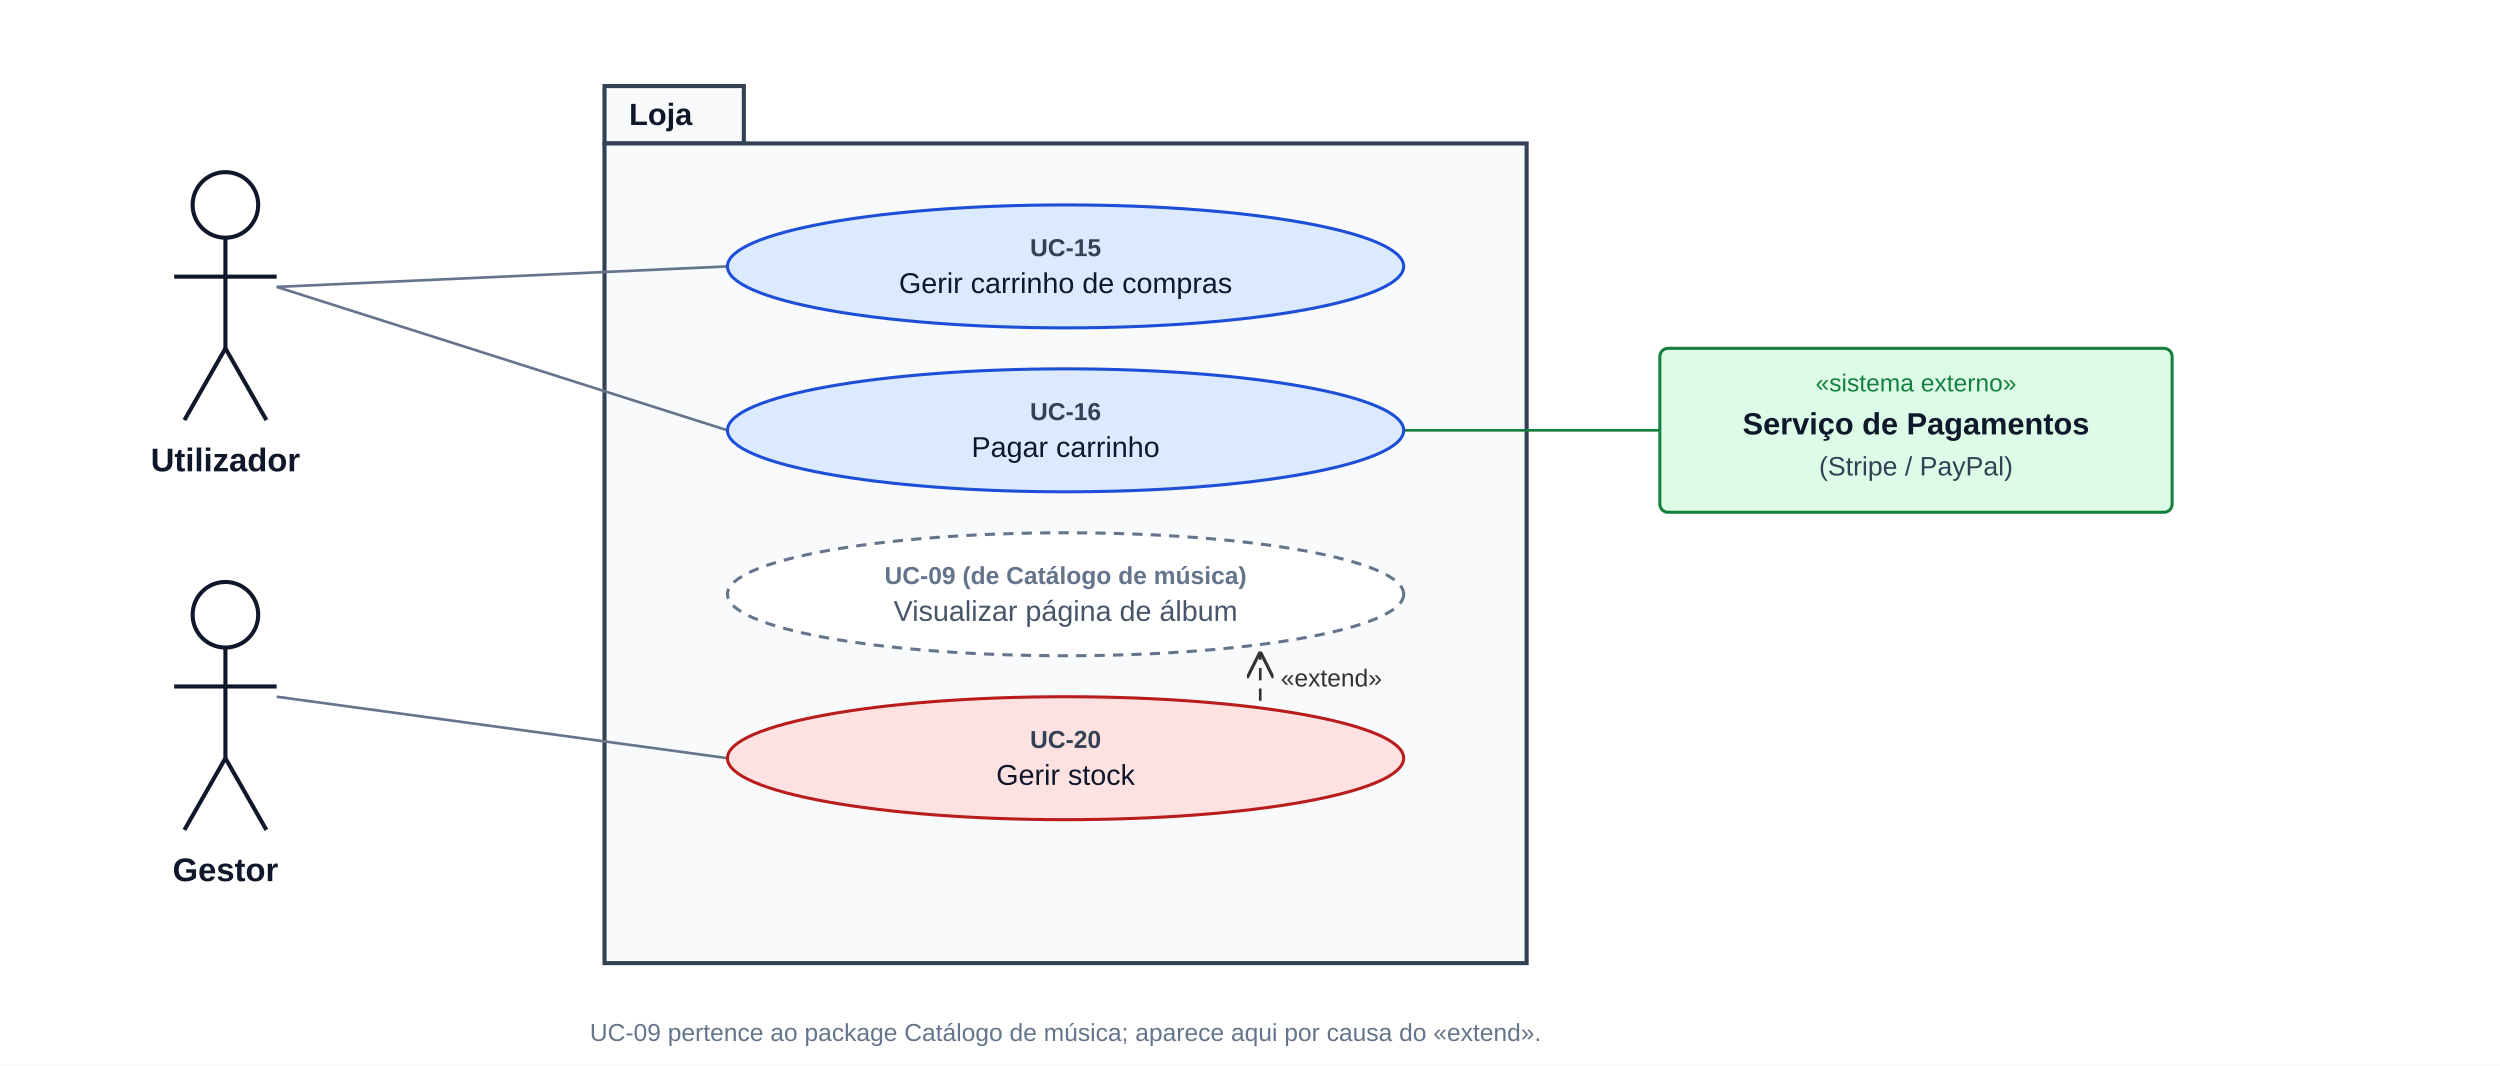
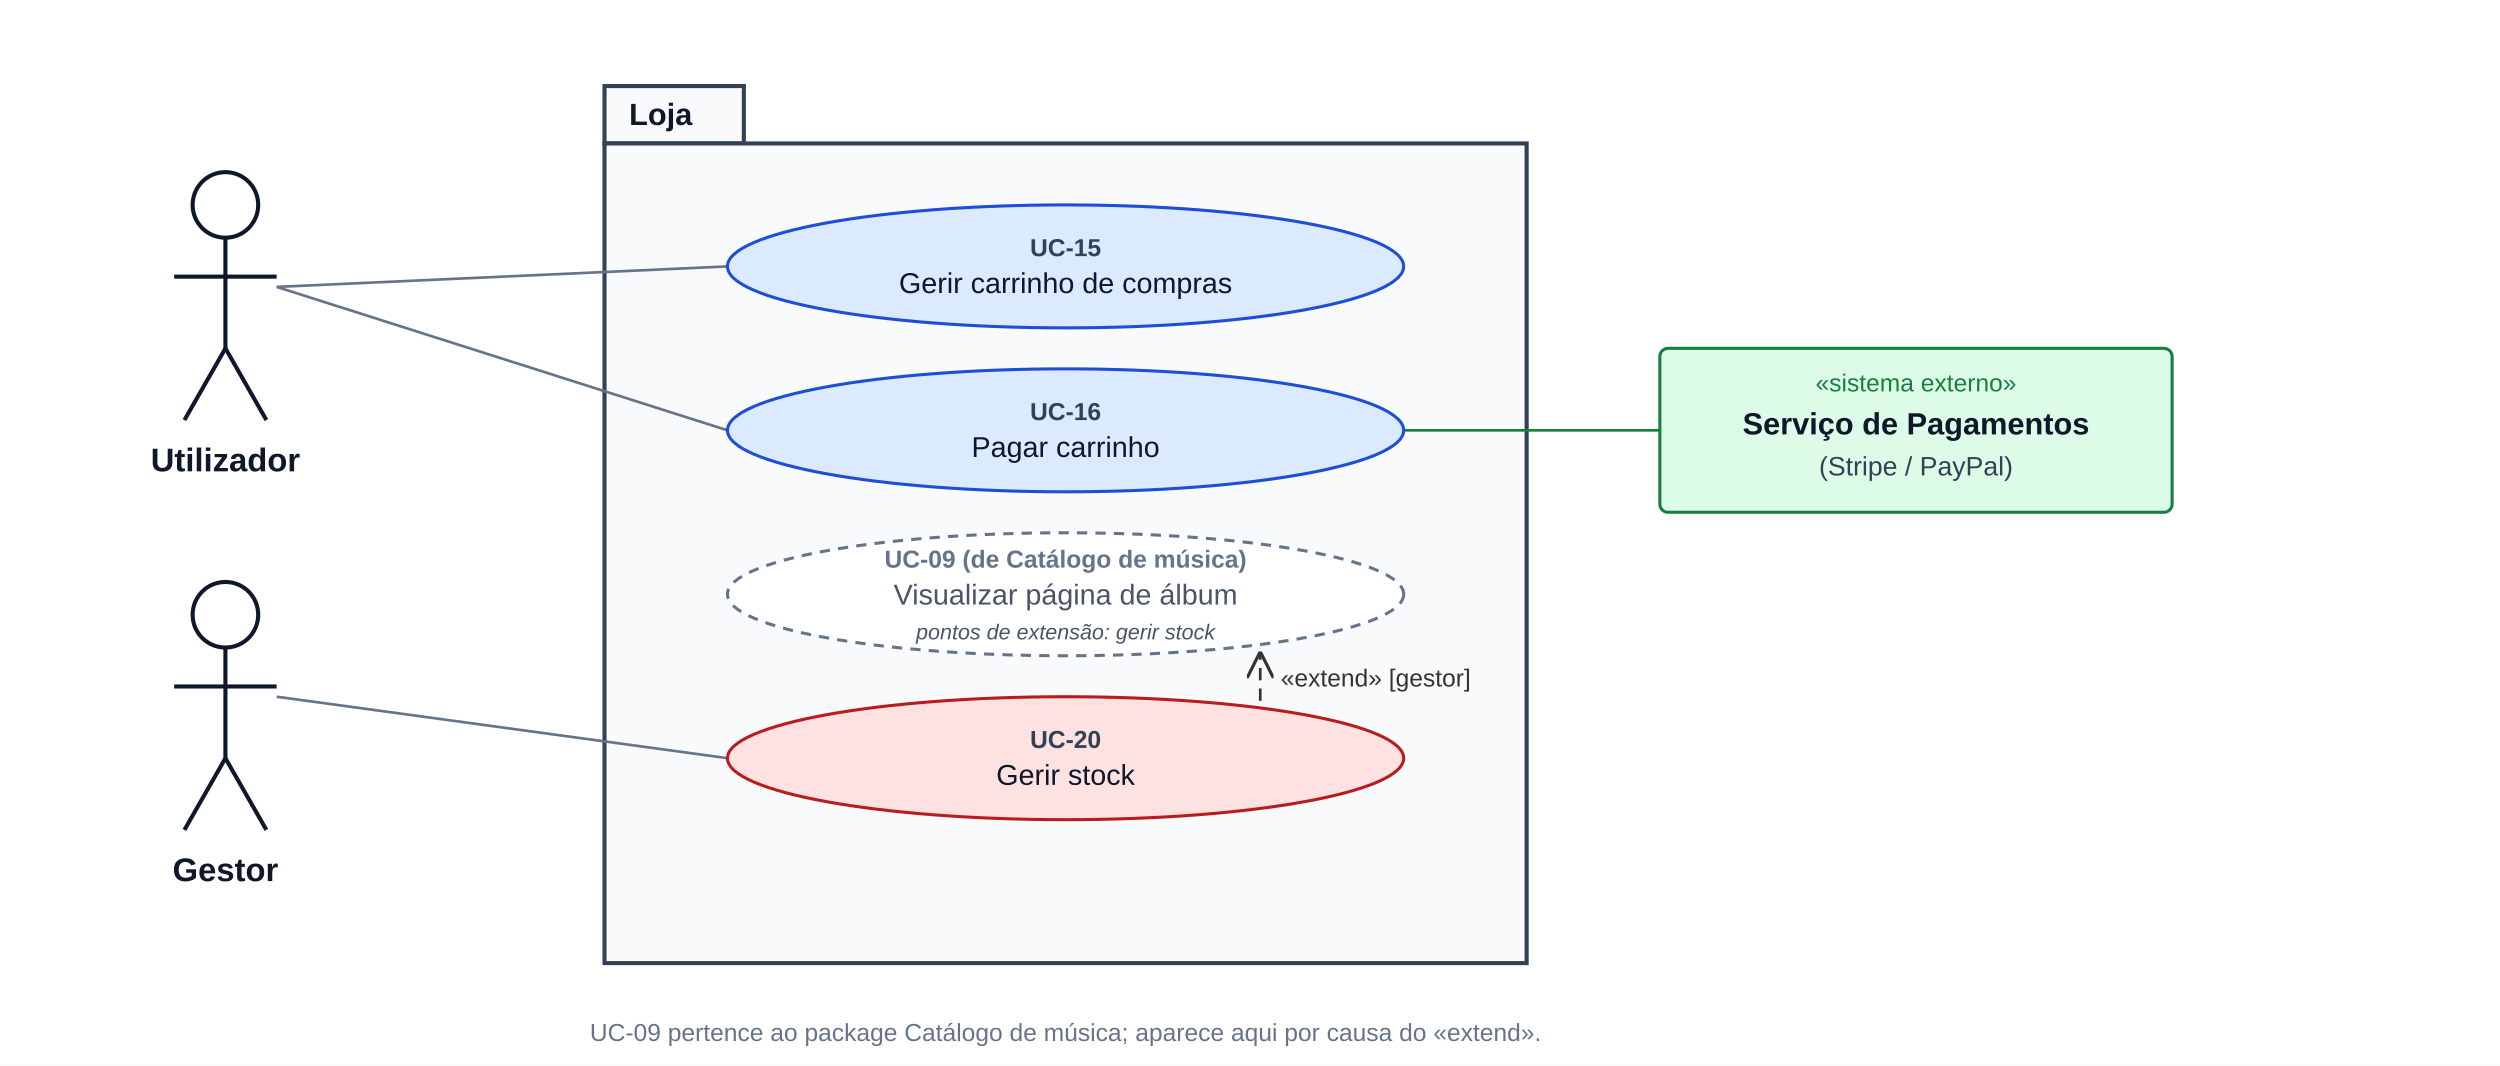
<svg xmlns="http://www.w3.org/2000/svg" width="1220" height="520" viewBox="0 0 1220 520" font-family="Segoe UI, Arial, sans-serif">
  <defs>
    <marker id="open" viewBox="0 0 10 10" refX="10" refY="5" markerWidth="10" markerHeight="10" orient="auto-start-reverse">
      <path d="M0,0 L10,5 L0,10" fill="none" stroke="#333" stroke-width="1.2" />
    </marker>
  </defs>
  <rect width="1220" height="520" fill="#fff" />
  <rect x="295" y="42" width="68.0" height="28" fill="#f8fafc" stroke="#334155" stroke-width="2" />
  <rect x="295" y="70" width="450" height="400" fill="#f8fafc" stroke="#334155" stroke-width="2" />
  <text x="307" y="61" font-size="15" font-weight="bold" fill="#0f172a">Loja</text>
  <line x1="135" y1="140.0" x2="355" y2="130" stroke="#64748b" stroke-width="1.3" />
  <line x1="135" y1="140.0" x2="355" y2="210" stroke="#64748b" stroke-width="1.3" />
  <line x1="135" y1="340.0" x2="355" y2="370" stroke="#64748b" stroke-width="1.3" />
  <line x1="810" y1="210.0" x2="685" y2="210" stroke="#15803d" stroke-width="1.3" />
  <rect x="810" y="170.0" width="250" height="80" rx="4" fill="#dcfce7" stroke="#15803d" stroke-width="1.5" />
  <text x="935" y="191.0" text-anchor="middle" font-size="12" fill="#15803d">«sistema externo»</text>
  <text x="935" y="212.0" text-anchor="middle" font-size="15" font-weight="bold" fill="#0f172a">Serviço de Pagamentos</text>
  <text x="935" y="232.0" text-anchor="middle" font-size="13" fill="#334155">(Stripe / PayPal)</text>
  <line x1="615" y1="342" x2="615" y2="318" stroke="#333" stroke-width="1.3" stroke-dasharray="6,4" marker-end="url(#open)" />
-   <text x="625" y="335.0" font-size="12" fill="#333">«extend»</text>
+   <text x="625" y="335.0" font-size="12" fill="#333">«extend» [gestor]</text>
  <ellipse cx="520" cy="130" rx="165" ry="30" fill="#dbeafe" stroke="#1d4ed8" stroke-width="1.5" />
  <text x="520" y="125" text-anchor="middle" font-size="12" font-weight="bold" fill="#334155">UC-15</text>
  <text x="520" y="143" text-anchor="middle" font-size="14" fill="#0f172a">Gerir carrinho de compras</text>
  <ellipse cx="520" cy="210" rx="165" ry="30" fill="#dbeafe" stroke="#1d4ed8" stroke-width="1.5" />
  <text x="520" y="205" text-anchor="middle" font-size="12" font-weight="bold" fill="#334155">UC-16</text>
  <text x="520" y="223" text-anchor="middle" font-size="14" fill="#0f172a">Pagar carrinho</text>
  <ellipse cx="520" cy="290" rx="165" ry="30" fill="#fff" stroke="#64748b" stroke-width="1.5" stroke-dasharray="5,4" />
-   <text x="520" y="285" text-anchor="middle" font-size="12" font-weight="bold" fill="#64748b">UC-09 (de Catálogo de música)</text>
-   <text x="520" y="303" text-anchor="middle" font-size="14" fill="#475569">Visualizar página de álbum</text>
+   <text x="520" y="277" text-anchor="middle" font-size="12" font-weight="bold" fill="#64748b">UC-09 (de Catálogo de música)</text>
+   <text x="520" y="295" text-anchor="middle" font-size="14" fill="#475569">Visualizar página de álbum</text>
+   <text x="520" y="312" text-anchor="middle" font-size="10.5" font-style="italic" fill="#475569">pontos de extensão: gerir stock</text>
  <ellipse cx="520" cy="370" rx="165" ry="30" fill="#fee2e2" stroke="#b91c1c" stroke-width="1.5" />
  <text x="520" y="365" text-anchor="middle" font-size="12" font-weight="bold" fill="#334155">UC-20</text>
  <text x="520" y="383" text-anchor="middle" font-size="14" fill="#0f172a">Gerir stock</text>
  <circle cx="110" cy="100.0" r="16" fill="#fff" stroke="#0f172a" stroke-width="2" />
  <line x1="110" y1="116.0" x2="110" y2="170.0" stroke="#0f172a" stroke-width="2" />
  <line x1="85" y1="135.0" x2="135" y2="135.0" stroke="#0f172a" stroke-width="2" />
  <line x1="110" y1="170.0" x2="90" y2="205.0" stroke="#0f172a" stroke-width="2" />
  <line x1="110" y1="170.0" x2="130" y2="205.0" stroke="#0f172a" stroke-width="2" />
  <text x="110" y="230.0" text-anchor="middle" font-size="16" font-weight="bold" fill="#0f172a">Utilizador</text>
  <circle cx="110" cy="300.0" r="16" fill="#fff" stroke="#0f172a" stroke-width="2" />
  <line x1="110" y1="316.0" x2="110" y2="370.0" stroke="#0f172a" stroke-width="2" />
  <line x1="85" y1="335.0" x2="135" y2="335.0" stroke="#0f172a" stroke-width="2" />
  <line x1="110" y1="370.0" x2="90" y2="405.0" stroke="#0f172a" stroke-width="2" />
  <line x1="110" y1="370.0" x2="130" y2="405.0" stroke="#0f172a" stroke-width="2" />
  <text x="110" y="430.0" text-anchor="middle" font-size="16" font-weight="bold" fill="#0f172a">Gestor</text>
  <text x="520" y="508" text-anchor="middle" font-size="12" fill="#64748b">UC-09 pertence ao package Catálogo de música; aparece aqui por causa do «extend».</text>
</svg>
